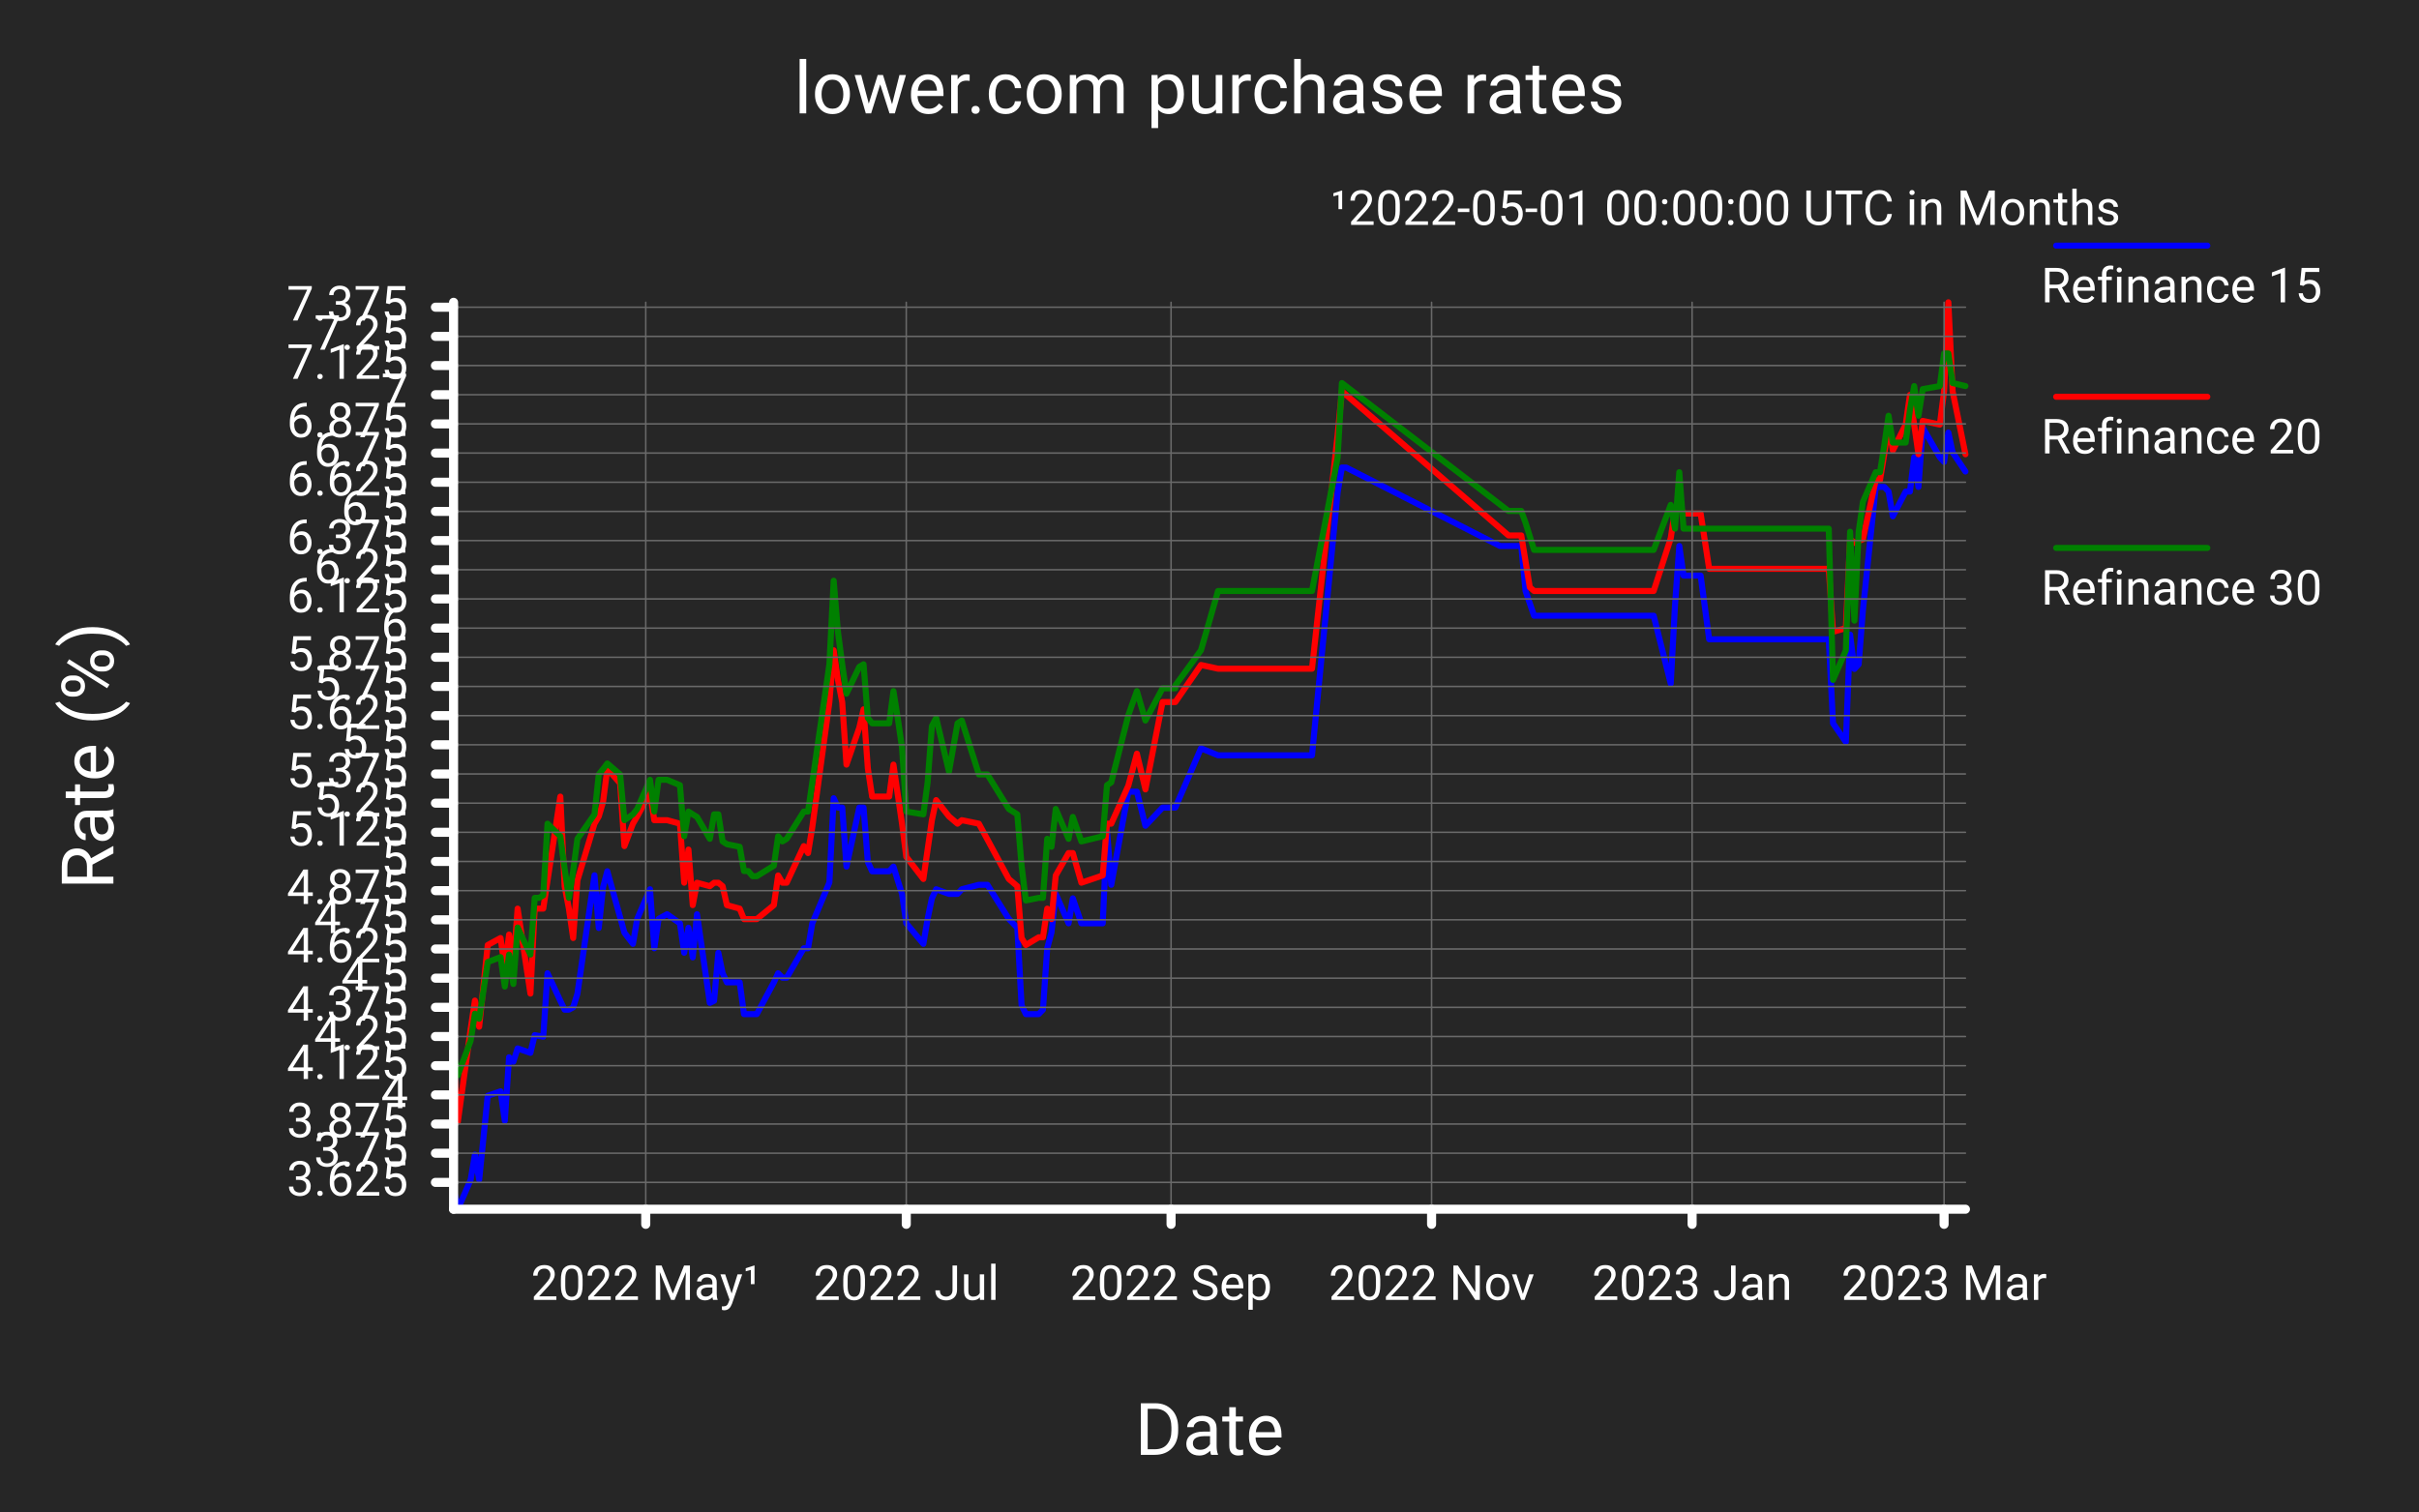
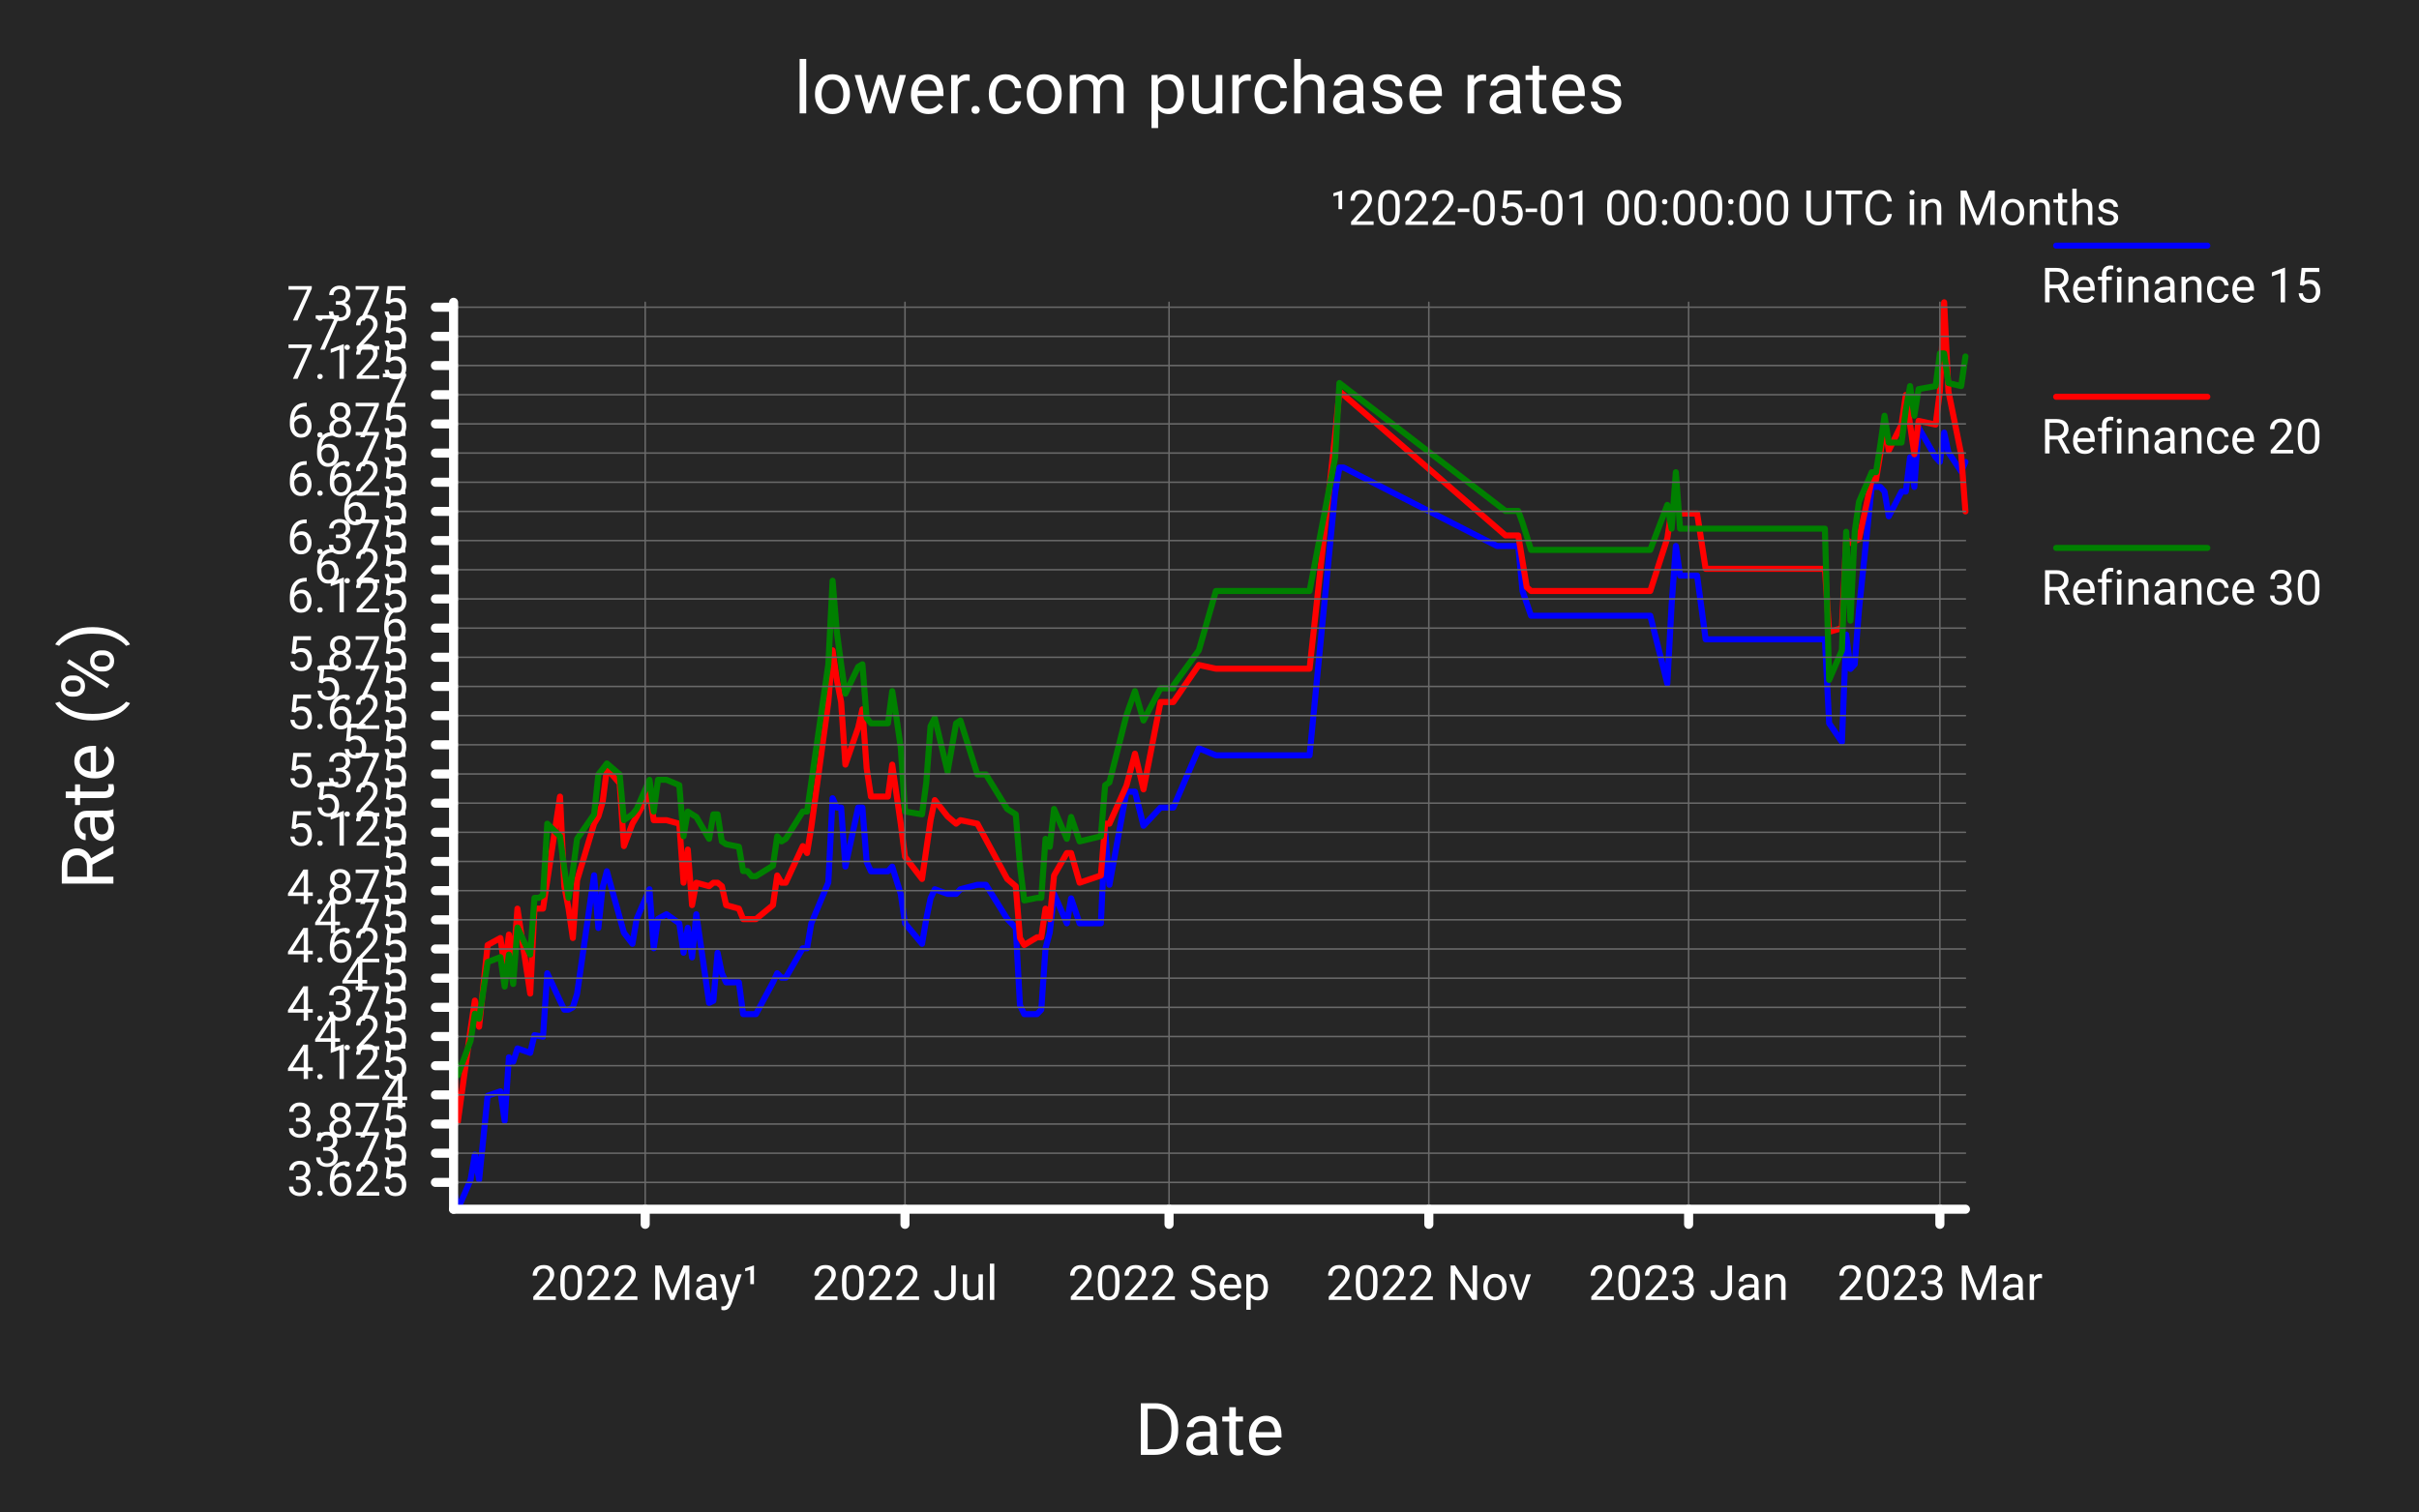
<svg xmlns="http://www.w3.org/2000/svg" class="poloto" width="800" height="500" viewBox="0 0 800 500">
  <style>.poloto{stroke-linecap:round;stroke-linejoin:round;font-family:Roboto,sans-serif;font-size:16px;}.poloto_background{fill:#262626;}.poloto_scatter{stroke-width:7}.poloto_tick_line{stroke:dimgray;stroke-width:0.5}.poloto_line{stroke-width:2}.poloto_text{fill: white;}.poloto_axis_lines{stroke: white;stroke-width:3;fill:none;stroke-dasharray:none}.poloto_title{font-size:24px;dominant-baseline:start;text-anchor:middle;}.poloto_xname{font-size:24px;dominant-baseline:start;text-anchor:middle;}.poloto_yname{font-size:24px;dominant-baseline:start;text-anchor:middle;}.poloto0stroke{stroke:blue;}.poloto1stroke{stroke:red;}.poloto2stroke{stroke:green;}.poloto3stroke{stroke:gold;}.poloto4stroke{stroke:aqua;}.poloto5stroke{stroke:lime;}.poloto6stroke{stroke:orange;}.poloto7stroke{stroke:chocolate;}.poloto0fill{fill:blue;}.poloto1fill{fill:red;}.poloto2fill{fill:green;}.poloto3fill{fill:gold;}.poloto4fill{fill:aqua;}.poloto5fill{fill:lime;}.poloto6fill{fill:orange;}.poloto7fill{fill:chocolate;}</style>
  <circle r="1e5" class="poloto_background" />
  <text class="poloto_text poloto_legend_text" x="675" y="100">Refinance 15</text>
  <line class="poloto_line poloto_legend_icon poloto0stroke poloto0legend" stroke="black" x1="680" x2="730" y1="81.25" y2="81.25" />
-   <path class="poloto_line poloto0stroke" fill="none" stroke="black" d=" M 150.00 393.13 L 151.41 400.00 L 155.65 390.27 L 157.06 381.94 L 158.47 390.27 L 158.47 390.27 L 161.30 362.48 L 165.54 361.01 L 166.95 370.74 L 168.36 349.74 L 169.77 351.21 L 171.19 346.81 L 175.42 348.28 L 176.84 342.41 L 176.84 342.41 L 179.66 342.95 L 181.07 321.95 L 185.31 331.06 L 186.72 333.99 L 188.14 333.99 L 189.55 333.22 L 190.96 328.74 L 196.61 289.53 L 198.02 306.97 L 199.44 293.46 L 200.85 288.21 L 200.85 288.21 L 206.50 308.52 L 209.32 312.22 L 210.73 303.96 L 214.97 294.16 L 216.38 313.69 L 217.80 303.96 L 217.80 303.96 L 220.62 302.42 L 224.86 305.43 L 226.27 315.16 L 226.27 315.16 L 227.68 306.90 L 229.10 316.70 L 230.51 302.42 L 234.75 331.76 L 236.16 331.06 L 237.57 315.16 L 237.57 315.16 L 238.98 321.95 L 240.40 324.96 L 244.63 324.96 L 246.05 335.46 L 247.46 335.46 L 248.87 335.46 L 250.28 335.46 L 255.93 324.96 L 257.34 321.95 L 258.76 323.42 L 260.17 323.42 L 260.17 323.42 L 265.82 313.69 L 267.23 313.69 L 268.64 305.43 L 274.29 291.92 L 275.71 264.05 L 277.12 267.14 L 278.53 267.14 L 279.94 286.67 L 284.18 267.14 L 285.59 267.14 L 287.01 285.13 L 288.42 288.21 L 294.07 288.21 L 295.48 286.67 L 296.89 291.22 L 298.31 295.70 L 299.72 305.43 L 305.37 312.22 L 306.78 303.96 L 308.19 297.17 L 309.60 294.16 L 313.84 295.70 L 316.67 295.70 L 318.08 294.16 L 323.73 292.69 L 323.73 292.69 L 323.73 292.69 L 323.73 292.69 L 323.73 292.69 L 323.73 292.69 L 326.55 292.69 L 326.55 292.69 L 326.55 292.69 L 326.55 292.69 L 326.55 292.69 L 326.55 292.69 L 333.62 303.96 L 336.44 306.90 L 337.85 332.53 L 339.27 335.46 L 343.50 335.46 L 344.92 333.99 L 346.33 313.69 L 347.74 308.44 L 349.15 295.70 L 353.39 305.43 L 353.39 305.43 L 354.80 297.17 L 357.63 305.43 L 357.63 305.43 L 364.69 305.43 L 366.10 274.70 L 367.51 292.69 L 373.16 261.89 L 375.99 261.89 L 375.99 261.89 L 378.81 273.16 L 384.46 267.14 L 384.46 267.14 L 384.46 267.14 L 384.46 267.14 L 384.46 267.14 L 384.46 267.14 L 384.46 267.14 L 384.46 267.14 L 384.46 267.14 L 388.70 267.14 L 397.18 247.53 L 402.82 249.85 L 402.82 249.85 L 407.06 249.85 L 412.71 249.85 L 414.12 249.85 L 414.12 249.85 L 414.12 249.85 L 414.12 249.85 L 414.12 249.85 L 432.49 249.85 L 433.90 249.85 L 442.37 162.92 L 443.79 154.66 L 445.20 154.66 L 496.05 180.60 L 501.69 180.60 L 503.11 180.60 L 504.52 195.50 L 507.34 203.68 L 507.34 203.68 L 512.99 203.68 L 514.41 203.68 L 515.82 203.68 L 517.23 203.68 L 521.47 203.68 L 522.88 203.68 L 525.71 203.68 L 527.12 203.68 L 531.36 203.68 L 532.77 203.68 L 532.77 203.68 L 537.01 203.68 L 541.24 203.68 L 542.66 203.68 L 544.07 203.68 L 545.48 203.68 L 546.89 203.68 L 552.54 226.15 L 553.95 200.21 L 555.37 180.60 L 556.78 190.40 L 561.02 190.40 L 562.43 190.40 L 562.43 190.40 L 565.25 211.48 L 566.67 211.48 L 570.90 211.48 L 572.32 211.48 L 573.73 211.48 L 575.14 211.48 L 576.55 211.48 L 576.55 211.48 L 576.55 211.48 L 576.55 211.48 L 583.62 211.48 L 586.44 211.48 L 590.68 211.48 L 592.09 211.48 L 594.92 211.48 L 596.33 211.48 L 601.98 211.48 L 603.39 211.48 L 604.80 211.48 L 606.21 239.27 L 610.45 245.45 L 611.86 209.93 L 613.28 221.28 L 614.69 219.74 L 616.10 201.75 L 620.34 161.07 L 621.75 161.07 L 623.16 161.07 L 624.58 162.61 L 625.99 170.79 L 630.23 162.61 L 631.64 162.61 L 633.05 151.26 L 634.46 161.07 L 635.88 141.46 L 641.53 151.26 L 642.94 152.80 L 644.35 143.08 L 645.76 149.64 L 650.00 155.97" />
+   <path class="poloto_line poloto0stroke" fill="none" stroke="black" d=" M 150.00 393.13 L 151.41 400.00 L 155.63 390.27 L 157.04 381.94 L 158.45 390.27 L 158.45 390.27 L 161.27 362.48 L 165.49 361.01 L 166.90 370.74 L 168.31 349.74 L 169.72 351.21 L 171.13 346.81 L 175.35 348.28 L 176.76 342.41 L 176.76 342.41 L 179.58 342.95 L 180.99 321.95 L 185.21 331.06 L 186.62 333.99 L 188.03 333.99 L 189.44 333.22 L 190.85 328.74 L 196.48 289.53 L 197.89 306.97 L 199.30 293.46 L 200.70 288.21 L 200.70 288.21 L 206.34 308.52 L 209.15 312.22 L 210.56 303.96 L 214.79 294.16 L 216.20 313.69 L 217.61 303.96 L 217.61 303.96 L 220.42 302.42 L 224.65 305.43 L 226.06 315.16 L 226.06 315.16 L 227.46 306.90 L 228.87 316.70 L 230.28 302.42 L 234.51 331.76 L 235.92 331.06 L 237.32 315.16 L 237.32 315.16 L 238.73 321.95 L 240.14 324.96 L 244.37 324.96 L 245.77 335.46 L 247.18 335.46 L 248.59 335.46 L 250.00 335.46 L 255.63 324.96 L 257.04 321.95 L 258.45 323.42 L 259.86 323.42 L 259.86 323.42 L 265.49 313.69 L 266.90 313.69 L 268.31 305.43 L 273.94 291.92 L 275.35 264.05 L 276.76 267.14 L 278.17 267.14 L 279.58 286.67 L 283.80 267.14 L 285.21 267.14 L 286.62 285.13 L 288.03 288.21 L 293.66 288.21 L 295.07 286.67 L 296.48 291.22 L 297.89 295.70 L 299.30 305.43 L 304.93 312.22 L 306.34 303.96 L 307.75 297.17 L 309.15 294.16 L 313.38 295.70 L 316.20 295.70 L 317.61 294.16 L 323.24 292.69 L 323.24 292.69 L 323.24 292.69 L 323.24 292.69 L 323.24 292.69 L 323.24 292.69 L 326.06 292.69 L 326.06 292.69 L 326.06 292.69 L 326.06 292.69 L 326.06 292.69 L 326.06 292.69 L 333.10 303.96 L 335.92 306.90 L 337.32 332.53 L 338.73 335.46 L 342.96 335.46 L 344.37 333.99 L 345.77 313.69 L 347.18 308.44 L 348.59 295.70 L 352.82 305.43 L 352.82 305.43 L 354.23 297.17 L 357.04 305.43 L 357.04 305.43 L 364.08 305.43 L 365.49 274.70 L 366.90 292.69 L 372.54 261.89 L 375.35 261.89 L 375.35 261.89 L 378.17 273.16 L 383.80 267.14 L 383.80 267.14 L 383.80 267.14 L 383.80 267.14 L 383.80 267.14 L 383.80 267.14 L 383.80 267.14 L 383.80 267.14 L 383.80 267.14 L 388.03 267.14 L 396.48 247.53 L 402.11 249.85 L 402.11 249.85 L 406.34 249.85 L 411.97 249.85 L 413.38 249.85 L 413.38 249.85 L 413.38 249.85 L 413.38 249.85 L 413.38 249.85 L 431.69 249.85 L 433.10 249.85 L 441.55 162.92 L 442.96 154.66 L 444.37 154.66 L 495.07 180.60 L 500.70 180.60 L 502.11 180.60 L 503.52 195.50 L 506.34 203.68 L 506.34 203.68 L 511.97 203.68 L 513.38 203.68 L 514.79 203.68 L 516.20 203.68 L 520.42 203.68 L 521.83 203.68 L 524.65 203.68 L 526.06 203.68 L 530.28 203.68 L 531.69 203.68 L 531.69 203.68 L 535.92 203.68 L 540.14 203.68 L 541.55 203.68 L 542.96 203.68 L 544.37 203.68 L 545.77 203.68 L 551.41 226.15 L 552.82 200.21 L 554.23 180.60 L 555.63 190.40 L 559.86 190.40 L 561.27 190.40 L 561.27 190.40 L 564.08 211.48 L 565.49 211.48 L 569.72 211.48 L 571.13 211.48 L 572.54 211.48 L 573.94 211.48 L 575.35 211.48 L 575.35 211.48 L 575.35 211.48 L 575.35 211.48 L 582.39 211.48 L 585.21 211.48 L 589.44 211.48 L 590.85 211.48 L 593.66 211.48 L 595.07 211.48 L 600.70 211.48 L 602.11 211.48 L 603.52 211.48 L 604.93 239.27 L 609.15 245.45 L 610.56 209.93 L 611.97 221.28 L 613.38 219.74 L 614.79 201.75 L 619.01 161.07 L 620.42 161.07 L 621.83 161.07 L 623.24 162.61 L 624.65 170.79 L 628.87 162.61 L 630.28 162.61 L 631.69 151.26 L 633.10 161.07 L 634.51 141.46 L 640.14 151.26 L 641.55 152.80 L 642.96 143.08 L 644.37 149.64 L 648.59 155.97 L 650.00 152.80" />
  <text class="poloto_text poloto_legend_text" x="675" y="150">Refinance 20</text>
  <line class="poloto_line poloto_legend_icon poloto1stroke poloto1legend" stroke="black" x1="680" x2="730" y1="131.25" y2="131.25" />
-   <path class="poloto_line poloto1stroke" fill="none" stroke="black" d=" M 150.00 350.51 L 151.41 371.13 L 155.65 340.40 L 157.06 330.98 L 158.47 339.63 L 158.47 339.63 L 161.30 312.61 L 165.54 310.29 L 166.95 320.10 L 168.36 309.14 L 169.77 318.94 L 171.19 300.57 L 175.42 328.67 L 176.84 300.57 L 176.84 300.57 L 179.66 300.57 L 179.66 300.57 L 185.31 263.51 L 186.72 293.15 L 188.14 300.57 L 189.55 310.29 L 190.96 291.22 L 196.61 272.47 L 198.02 270.07 L 199.44 265.29 L 200.85 254.32 L 205.08 259.11 L 206.50 279.88 L 209.32 272.47 L 210.73 270.07 L 214.97 262.27 L 216.38 271.31 L 217.80 271.31 L 217.80 271.31 L 220.62 271.31 L 224.86 272.47 L 226.27 292.00 L 226.27 292.00 L 227.68 281.03 L 229.10 299.41 L 230.51 292.00 L 234.75 293.15 L 236.16 292.00 L 237.57 292.00 L 237.57 292.00 L 238.98 293.15 L 240.40 299.41 L 244.63 300.57 L 246.05 304.04 L 247.46 304.04 L 248.87 304.04 L 250.28 304.04 L 255.93 299.41 L 257.34 289.60 L 258.76 292.00 L 260.17 292.00 L 260.17 292.00 L 265.82 279.88 L 267.23 282.19 L 268.64 273.62 L 274.29 232.24 L 275.71 215.11 L 277.12 224.91 L 278.53 232.24 L 279.94 252.93 L 284.18 240.74 L 285.59 234.64 L 287.01 254.17 L 288.42 263.51 L 294.07 263.51 L 295.48 252.93 L 296.89 262.74 L 298.31 272.47 L 299.72 283.43 L 305.37 290.76 L 306.78 281.03 L 308.19 271.31 L 309.60 264.67 L 313.84 270.07 L 316.67 272.47 L 318.08 271.31 L 323.73 272.47 L 323.73 272.47 L 323.73 272.47 L 323.73 272.47 L 323.73 272.47 L 323.73 272.47 L 323.73 272.47 L 323.73 272.47 L 323.73 272.47 L 323.73 272.47 L 323.73 272.47 L 323.73 272.47 L 333.62 290.76 L 336.44 293.15 L 337.85 310.29 L 339.27 312.61 L 343.50 310.06 L 344.92 310.06 L 346.33 300.57 L 347.74 304.04 L 349.15 289.60 L 353.39 282.19 L 353.39 282.19 L 354.80 282.19 L 357.63 292.00 L 357.63 292.00 L 364.69 289.60 L 366.10 272.47 L 367.51 272.47 L 373.16 259.88 L 375.99 249.31 L 375.99 249.31 L 378.81 261.12 L 384.46 232.24 L 384.46 232.24 L 384.46 232.24 L 384.46 232.24 L 384.46 232.24 L 384.46 232.24 L 384.46 232.24 L 384.46 232.24 L 384.46 232.24 L 388.70 232.24 L 397.18 219.97 L 402.82 221.20 L 405.65 221.20 L 407.06 221.20 L 407.06 221.20 L 414.12 221.20 L 415.54 221.20 L 415.54 221.20 L 415.54 221.20 L 415.54 221.20 L 432.49 221.20 L 433.90 221.20 L 442.37 143.85 L 443.79 129.41 L 443.79 129.41 L 498.87 177.12 L 501.69 177.12 L 503.11 177.12 L 505.93 194.26 L 507.34 195.50 L 507.34 195.50 L 512.99 195.50 L 514.41 195.50 L 515.82 195.50 L 517.23 195.50 L 521.47 195.50 L 522.88 195.50 L 525.71 195.50 L 527.12 195.50 L 531.36 195.50 L 532.77 195.50 L 532.77 195.50 L 537.01 195.50 L 541.24 195.50 L 542.66 195.50 L 544.07 195.50 L 545.48 195.50 L 546.89 195.50 L 552.54 178.05 L 553.95 168.55 L 555.37 167.32 L 556.78 169.87 L 561.02 169.87 L 562.43 169.87 L 562.43 169.87 L 565.25 188.16 L 566.67 188.16 L 570.90 188.16 L 572.32 188.16 L 573.73 188.16 L 575.14 188.16 L 576.55 188.16 L 576.55 188.16 L 582.20 188.16 L 582.20 188.16 L 583.62 188.16 L 586.44 188.16 L 590.68 188.16 L 592.09 188.16 L 594.92 188.16 L 596.33 188.16 L 601.98 188.16 L 603.39 188.16 L 604.80 188.16 L 606.21 209.01 L 610.45 207.77 L 611.86 178.36 L 613.28 179.59 L 613.28 179.59 L 616.10 178.36 L 620.34 158.75 L 621.75 158.75 L 623.16 150.26 L 624.58 140.45 L 625.99 149.02 L 630.23 140.45 L 631.64 130.65 L 633.05 140.45 L 634.46 150.26 L 635.88 139.22 L 641.53 140.45 L 642.94 129.41 L 644.35 100.00 L 645.76 129.41 L 650.00 150.26" />
+   <path class="poloto_line poloto1stroke" fill="none" stroke="black" d=" M 150.00 350.51 L 151.41 371.13 L 155.63 340.40 L 157.04 330.98 L 158.45 339.63 L 158.45 339.63 L 161.27 312.61 L 165.49 310.29 L 166.90 320.10 L 168.31 309.14 L 169.72 318.94 L 171.13 300.57 L 175.35 328.67 L 176.76 300.57 L 176.76 300.57 L 179.58 300.57 L 179.58 300.57 L 185.21 263.51 L 186.62 293.15 L 188.03 300.57 L 189.44 310.29 L 190.85 291.22 L 196.48 272.47 L 197.89 270.07 L 199.30 265.29 L 200.70 254.32 L 204.93 259.11 L 206.34 279.88 L 209.15 272.47 L 210.56 270.07 L 214.79 262.27 L 216.20 271.31 L 217.61 271.31 L 217.61 271.31 L 220.42 271.31 L 224.65 272.47 L 226.06 292.00 L 226.06 292.00 L 227.46 281.03 L 228.87 299.41 L 230.28 292.00 L 234.51 293.15 L 235.92 292.00 L 237.32 292.00 L 237.32 292.00 L 238.73 293.15 L 240.14 299.41 L 244.37 300.57 L 245.77 304.04 L 247.18 304.04 L 248.59 304.04 L 250.00 304.04 L 255.63 299.41 L 257.04 289.60 L 258.45 292.00 L 259.86 292.00 L 259.86 292.00 L 265.49 279.88 L 266.90 282.19 L 268.31 273.62 L 273.94 232.24 L 275.35 215.11 L 276.76 224.91 L 278.17 232.24 L 279.58 252.93 L 283.80 240.74 L 285.21 234.64 L 286.62 254.17 L 288.03 263.51 L 293.66 263.51 L 295.07 252.93 L 296.48 262.74 L 297.89 272.47 L 299.30 283.43 L 304.93 290.76 L 306.34 281.03 L 307.75 271.31 L 309.15 264.67 L 313.38 270.07 L 316.20 272.47 L 317.61 271.31 L 323.24 272.47 L 323.24 272.47 L 323.24 272.47 L 323.24 272.47 L 323.24 272.47 L 323.24 272.47 L 323.24 272.47 L 323.24 272.47 L 323.24 272.47 L 323.24 272.47 L 323.24 272.47 L 323.24 272.47 L 333.10 290.76 L 335.92 293.15 L 337.32 310.29 L 338.73 312.61 L 342.96 310.06 L 344.37 310.06 L 345.77 300.57 L 347.18 304.04 L 348.59 289.60 L 352.82 282.19 L 352.82 282.19 L 354.23 282.19 L 357.04 292.00 L 357.04 292.00 L 364.08 289.60 L 365.49 272.47 L 366.90 272.47 L 372.54 259.88 L 375.35 249.31 L 375.35 249.31 L 378.17 261.12 L 383.80 232.24 L 383.80 232.24 L 383.80 232.24 L 383.80 232.24 L 383.80 232.24 L 383.80 232.24 L 383.80 232.24 L 383.80 232.24 L 383.80 232.24 L 388.03 232.24 L 396.48 219.97 L 402.11 221.20 L 404.93 221.20 L 406.34 221.20 L 406.34 221.20 L 413.38 221.20 L 414.79 221.20 L 414.79 221.20 L 414.79 221.20 L 414.79 221.20 L 431.69 221.20 L 433.10 221.20 L 441.55 143.85 L 442.96 129.41 L 442.96 129.41 L 497.89 177.12 L 500.70 177.12 L 502.11 177.12 L 504.93 194.26 L 506.34 195.50 L 506.34 195.50 L 511.97 195.50 L 513.38 195.50 L 514.79 195.50 L 516.20 195.50 L 520.42 195.50 L 521.83 195.50 L 524.65 195.50 L 526.06 195.50 L 530.28 195.50 L 531.69 195.50 L 531.69 195.50 L 535.92 195.50 L 540.14 195.50 L 541.55 195.50 L 542.96 195.50 L 544.37 195.50 L 545.77 195.50 L 551.41 178.05 L 552.82 168.55 L 554.23 167.32 L 555.63 169.87 L 559.86 169.87 L 561.27 169.87 L 561.27 169.87 L 564.08 188.16 L 565.49 188.16 L 569.72 188.16 L 571.13 188.16 L 572.54 188.16 L 573.94 188.16 L 575.35 188.16 L 575.35 188.16 L 580.99 188.16 L 580.99 188.16 L 582.39 188.16 L 585.21 188.16 L 589.44 188.16 L 590.85 188.16 L 593.66 188.16 L 595.07 188.16 L 600.70 188.16 L 602.11 188.16 L 603.52 188.16 L 604.93 209.01 L 609.15 207.77 L 610.56 178.36 L 611.97 179.59 L 611.97 179.59 L 614.79 178.36 L 619.01 158.75 L 620.42 158.75 L 621.83 150.26 L 623.24 140.45 L 624.65 149.02 L 628.87 140.45 L 630.28 130.65 L 631.69 140.45 L 633.10 150.26 L 634.51 139.22 L 640.14 140.45 L 641.55 129.41 L 642.96 100.00 L 644.37 129.41 L 648.59 150.26 L 650.00 169.17" />
  <text class="poloto_text poloto_legend_text" x="675" y="200">Refinance 30</text>
  <line class="poloto_line poloto_legend_icon poloto2stroke poloto2legend" stroke="black" x1="680" x2="730" y1="181.25" y2="181.25" />
-   <path class="poloto_line poloto2stroke" fill="none" stroke="black" d=" M 150.00 348.35 L 151.41 355.69 L 155.65 344.26 L 157.06 335.31 L 158.47 337.00 L 158.47 337.00 L 161.30 318.24 L 165.54 316.62 L 166.95 326.35 L 168.36 315.77 L 169.77 325.50 L 171.19 306.82 L 175.42 315.77 L 176.84 297.01 L 178.25 297.01 L 179.66 296.17 L 181.07 272.47 L 185.31 276.63 L 186.72 287.29 L 188.14 297.01 L 189.55 288.14 L 190.96 277.48 L 196.61 269.38 L 198.02 256.18 L 199.44 254.40 L 200.85 252.55 L 205.08 256.18 L 206.50 271.31 L 209.32 269.38 L 210.73 267.60 L 214.97 257.95 L 216.38 268.45 L 217.80 257.95 L 217.80 257.95 L 220.62 257.95 L 224.86 259.73 L 226.27 276.63 L 226.27 276.63 L 227.68 268.45 L 229.10 269.38 L 230.51 270.23 L 234.75 277.48 L 236.16 269.38 L 237.57 269.38 L 237.57 269.38 L 238.98 278.33 L 240.40 279.26 L 244.63 280.11 L 246.05 288.14 L 247.46 288.14 L 248.87 289.84 L 250.28 289.84 L 255.93 286.36 L 257.34 276.63 L 258.76 278.33 L 260.17 277.48 L 260.17 277.48 L 265.82 268.45 L 267.23 268.45 L 268.64 258.80 L 274.29 219.74 L 275.71 192.10 L 277.12 209.01 L 278.53 219.74 L 279.94 229.46 L 284.18 220.59 L 285.59 219.74 L 287.01 237.49 L 288.42 239.27 L 294.07 239.27 L 295.48 228.62 L 296.89 237.49 L 298.31 247.22 L 299.72 268.45 L 305.37 269.38 L 306.78 258.80 L 308.19 240.20 L 309.60 237.49 L 313.84 255.25 L 316.67 239.27 L 318.08 238.34 L 323.73 256.18 L 323.73 256.18 L 323.73 256.18 L 323.73 256.18 L 323.73 256.18 L 323.73 256.18 L 326.55 256.18 L 326.55 256.18 L 326.55 256.18 L 326.55 256.18 L 326.55 256.18 L 326.55 256.18 L 333.62 267.60 L 336.44 269.38 L 337.85 286.36 L 339.27 297.86 L 343.50 297.01 L 344.92 297.01 L 346.33 277.48 L 347.74 280.11 L 349.15 267.60 L 353.39 277.48 L 353.39 277.48 L 354.80 270.23 L 357.63 278.33 L 357.63 278.33 L 364.69 276.63 L 366.10 259.73 L 367.51 258.80 L 373.16 236.57 L 375.99 228.62 L 375.99 228.62 L 378.81 238.34 L 384.46 227.69 L 384.46 227.69 L 384.46 227.69 L 384.46 227.69 L 384.46 227.69 L 384.46 227.69 L 384.46 227.69 L 384.46 227.69 L 388.70 227.69 L 388.70 226.76 L 397.18 215.11 L 402.82 195.50 L 402.82 195.50 L 407.06 195.50 L 407.06 195.50 L 414.12 195.50 L 415.54 195.50 L 415.54 195.50 L 415.54 195.50 L 415.54 195.50 L 432.49 195.50 L 433.90 195.50 L 442.37 151.34 L 443.79 126.71 L 443.79 126.71 L 498.87 169.02 L 501.69 169.02 L 503.11 169.02 L 504.52 172.95 L 507.34 181.91 L 507.34 181.91 L 512.99 181.91 L 514.41 181.91 L 515.82 181.91 L 517.23 181.91 L 521.47 181.91 L 522.88 181.91 L 525.71 181.91 L 527.12 181.91 L 531.36 181.91 L 532.77 181.91 L 532.77 181.91 L 537.01 181.91 L 541.24 181.91 L 542.66 181.91 L 544.07 181.91 L 545.48 181.91 L 546.89 181.91 L 552.54 167.01 L 553.95 174.88 L 555.37 156.20 L 556.78 174.88 L 561.02 174.88 L 562.43 174.88 L 562.43 174.88 L 565.25 174.88 L 566.67 174.88 L 570.90 174.88 L 572.32 174.88 L 573.73 174.88 L 575.14 174.88 L 576.55 174.88 L 576.55 174.88 L 582.20 174.88 L 582.20 174.88 L 583.62 174.88 L 586.44 174.88 L 590.68 174.88 L 592.09 174.88 L 594.92 174.88 L 596.33 174.88 L 601.98 174.88 L 603.39 174.88 L 604.80 174.88 L 606.21 224.91 L 610.45 215.11 L 611.86 175.89 L 613.28 205.30 L 614.69 175.89 L 616.10 166.01 L 620.34 156.20 L 621.75 156.20 L 623.16 147.32 L 624.58 137.52 L 625.99 146.40 L 630.23 146.40 L 631.64 135.59 L 633.05 127.71 L 634.46 137.52 L 635.88 128.72 L 641.53 127.71 L 642.94 116.91 L 644.35 116.91 L 645.76 126.71 L 650.00 127.71" />
+   <path class="poloto_line poloto2stroke" fill="none" stroke="black" d=" M 150.00 348.35 L 151.41 355.69 L 155.63 344.26 L 157.04 335.31 L 158.45 337.00 L 158.45 337.00 L 161.27 318.24 L 165.49 316.62 L 166.90 326.35 L 168.31 315.77 L 169.72 325.50 L 171.13 306.82 L 175.35 315.77 L 176.76 297.01 L 178.17 297.01 L 179.58 296.17 L 180.99 272.47 L 185.21 276.63 L 186.62 287.29 L 188.03 297.01 L 189.44 288.14 L 190.85 277.48 L 196.48 269.38 L 197.89 256.18 L 199.30 254.40 L 200.70 252.55 L 204.93 256.18 L 206.34 271.31 L 209.15 269.38 L 210.56 267.60 L 214.79 257.95 L 216.20 268.45 L 217.61 257.95 L 217.61 257.95 L 220.42 257.95 L 224.65 259.73 L 226.06 276.63 L 226.06 276.63 L 227.46 268.45 L 228.87 269.38 L 230.28 270.23 L 234.51 277.48 L 235.92 269.38 L 237.32 269.38 L 237.32 269.38 L 238.73 278.33 L 240.14 279.26 L 244.37 280.11 L 245.77 288.14 L 247.18 288.14 L 248.59 289.84 L 250.00 289.84 L 255.63 286.36 L 257.04 276.63 L 258.45 278.33 L 259.86 277.48 L 259.86 277.48 L 265.49 268.45 L 266.90 268.45 L 268.31 258.80 L 273.94 219.74 L 275.35 192.10 L 276.76 209.01 L 278.17 219.74 L 279.58 229.46 L 283.80 220.59 L 285.21 219.74 L 286.62 237.49 L 288.03 239.27 L 293.66 239.27 L 295.07 228.62 L 296.48 237.49 L 297.89 247.22 L 299.30 268.45 L 304.93 269.38 L 306.34 258.80 L 307.75 240.20 L 309.15 237.49 L 313.38 255.25 L 316.20 239.27 L 317.61 238.34 L 323.24 256.18 L 323.24 256.18 L 323.24 256.18 L 323.24 256.18 L 323.24 256.18 L 323.24 256.18 L 326.06 256.18 L 326.06 256.18 L 326.06 256.18 L 326.06 256.18 L 326.06 256.18 L 326.06 256.18 L 333.10 267.60 L 335.92 269.38 L 337.32 286.36 L 338.73 297.86 L 342.96 297.01 L 344.37 297.01 L 345.77 277.48 L 347.18 280.11 L 348.59 267.60 L 352.82 277.48 L 352.82 277.48 L 354.23 270.23 L 357.04 278.33 L 357.04 278.33 L 364.08 276.63 L 365.49 259.73 L 366.90 258.80 L 372.54 236.57 L 375.35 228.62 L 375.35 228.62 L 378.17 238.34 L 383.80 227.69 L 383.80 227.69 L 383.80 227.69 L 383.80 227.69 L 383.80 227.69 L 383.80 227.69 L 383.80 227.69 L 383.80 227.69 L 388.03 227.69 L 388.03 226.76 L 396.48 215.11 L 402.11 195.50 L 402.11 195.50 L 406.34 195.50 L 406.34 195.50 L 413.38 195.50 L 414.79 195.50 L 414.79 195.50 L 414.79 195.50 L 414.79 195.50 L 431.69 195.50 L 433.10 195.50 L 441.55 151.34 L 442.96 126.71 L 442.96 126.71 L 497.89 169.02 L 500.70 169.02 L 502.11 169.02 L 503.52 172.95 L 506.34 181.91 L 506.34 181.91 L 511.97 181.91 L 513.38 181.91 L 514.79 181.91 L 516.20 181.91 L 520.42 181.91 L 521.83 181.91 L 524.65 181.91 L 526.06 181.91 L 530.28 181.91 L 531.69 181.91 L 531.69 181.91 L 535.92 181.91 L 540.14 181.91 L 541.55 181.91 L 542.96 181.91 L 544.37 181.91 L 545.77 181.91 L 551.41 167.01 L 552.82 174.88 L 554.23 156.20 L 555.63 174.88 L 559.86 174.88 L 561.27 174.88 L 561.27 174.88 L 564.08 174.88 L 565.49 174.88 L 569.72 174.88 L 571.13 174.88 L 572.54 174.88 L 573.94 174.88 L 575.35 174.88 L 575.35 174.88 L 580.99 174.88 L 580.99 174.88 L 582.39 174.88 L 585.21 174.88 L 589.44 174.88 L 590.85 174.88 L 593.66 174.88 L 595.07 174.88 L 600.70 174.88 L 602.11 174.88 L 603.52 174.88 L 604.93 224.91 L 609.15 215.11 L 610.56 175.89 L 611.97 205.30 L 613.38 175.89 L 614.79 166.01 L 619.01 156.20 L 620.42 156.20 L 621.83 147.32 L 623.24 137.52 L 624.65 146.40 L 628.87 146.40 L 630.28 135.59 L 631.69 127.71 L 633.10 137.52 L 634.51 128.72 L 640.14 127.71 L 641.55 116.91 L 642.96 116.91 L 644.37 126.71 L 648.59 127.71 L 650.00 117.91" />
  <text class="poloto_labels poloto_text poloto_title" x="400" y="37.5">lower.com purchase rates</text>
  <text class="poloto_labels poloto_text poloto_xname" x="400" y="481.25">Date</text>
  <text class="poloto_labels poloto_text poloto_yname" transform="rotate(-90,37.5,250)" x="37.5" y="250">Rate (%)</text>
  <text class="poloto_tick_labels poloto_text" dominant-baseline="middle" text-anchor="start" x="150" y="70" />
  <line class="poloto_axis_lines" stroke="black" x1="150" x2="144" y1="391.122" y2="391.122" />
  <line class="poloto_tick_line" stroke="black" x1="150" x2="650" y1="391.122" y2="391.122" />
  <text class="poloto_tick_labels poloto_text" dominant-baseline="middle" text-anchor="end" x="135" y="391.122">3.625</text>
  <line class="poloto_axis_lines" stroke="black" x1="150" x2="144" y1="381.472" y2="381.472" />
  <line class="poloto_tick_line" stroke="black" x1="150" x2="650" y1="381.472" y2="381.472" />
  <text class="poloto_tick_labels poloto_text" dominant-baseline="middle" text-anchor="end" x="135" y="381.472">3.75</text>
  <line class="poloto_axis_lines" stroke="black" x1="150" x2="144" y1="371.822" y2="371.822" />
  <line class="poloto_tick_line" stroke="black" x1="150" x2="650" y1="371.822" y2="371.822" />
  <text class="poloto_tick_labels poloto_text" dominant-baseline="middle" text-anchor="end" x="135" y="371.822">3.875</text>
  <line class="poloto_axis_lines" stroke="black" x1="150" x2="144" y1="362.172" y2="362.172" />
  <line class="poloto_tick_line" stroke="black" x1="150" x2="650" y1="362.172" y2="362.172" />
  <text class="poloto_tick_labels poloto_text" dominant-baseline="middle" text-anchor="end" x="135" y="362.172">4</text>
  <line class="poloto_axis_lines" stroke="black" x1="150" x2="144" y1="352.522" y2="352.522" />
  <line class="poloto_tick_line" stroke="black" x1="150" x2="650" y1="352.522" y2="352.522" />
  <text class="poloto_tick_labels poloto_text" dominant-baseline="middle" text-anchor="end" x="135" y="352.522">4.125</text>
  <line class="poloto_axis_lines" stroke="black" x1="150" x2="144" y1="342.872" y2="342.872" />
  <line class="poloto_tick_line" stroke="black" x1="150" x2="650" y1="342.872" y2="342.872" />
  <text class="poloto_tick_labels poloto_text" dominant-baseline="middle" text-anchor="end" x="135" y="342.872">4.25</text>
  <line class="poloto_axis_lines" stroke="black" x1="150" x2="144" y1="333.222" y2="333.222" />
  <line class="poloto_tick_line" stroke="black" x1="150" x2="650" y1="333.222" y2="333.222" />
  <text class="poloto_tick_labels poloto_text" dominant-baseline="middle" text-anchor="end" x="135" y="333.222">4.375</text>
  <line class="poloto_axis_lines" stroke="black" x1="150" x2="144" y1="323.572" y2="323.572" />
  <line class="poloto_tick_line" stroke="black" x1="150" x2="650" y1="323.572" y2="323.572" />
  <text class="poloto_tick_labels poloto_text" dominant-baseline="middle" text-anchor="end" x="135" y="323.572">4.5</text>
  <line class="poloto_axis_lines" stroke="black" x1="150" x2="144" y1="313.922" y2="313.922" />
  <line class="poloto_tick_line" stroke="black" x1="150" x2="650" y1="313.922" y2="313.922" />
  <text class="poloto_tick_labels poloto_text" dominant-baseline="middle" text-anchor="end" x="135" y="313.922">4.625</text>
  <line class="poloto_axis_lines" stroke="black" x1="150" x2="144" y1="304.272" y2="304.272" />
  <line class="poloto_tick_line" stroke="black" x1="150" x2="650" y1="304.272" y2="304.272" />
  <text class="poloto_tick_labels poloto_text" dominant-baseline="middle" text-anchor="end" x="135" y="304.272">4.75</text>
  <line class="poloto_axis_lines" stroke="black" x1="150" x2="144" y1="294.622" y2="294.622" />
  <line class="poloto_tick_line" stroke="black" x1="150" x2="650" y1="294.622" y2="294.622" />
  <text class="poloto_tick_labels poloto_text" dominant-baseline="middle" text-anchor="end" x="135" y="294.622">4.875</text>
  <line class="poloto_axis_lines" stroke="black" x1="150" x2="144" y1="284.972" y2="284.972" />
  <line class="poloto_tick_line" stroke="black" x1="150" x2="650" y1="284.972" y2="284.972" />
  <text class="poloto_tick_labels poloto_text" dominant-baseline="middle" text-anchor="end" x="135" y="284.972">5</text>
  <line class="poloto_axis_lines" stroke="black" x1="150" x2="144" y1="275.322" y2="275.322" />
  <line class="poloto_tick_line" stroke="black" x1="150" x2="650" y1="275.322" y2="275.322" />
  <text class="poloto_tick_labels poloto_text" dominant-baseline="middle" text-anchor="end" x="135" y="275.322">5.125</text>
  <line class="poloto_axis_lines" stroke="black" x1="150" x2="144" y1="265.672" y2="265.672" />
  <line class="poloto_tick_line" stroke="black" x1="150" x2="650" y1="265.672" y2="265.672" />
  <text class="poloto_tick_labels poloto_text" dominant-baseline="middle" text-anchor="end" x="135" y="265.672">5.25</text>
  <line class="poloto_axis_lines" stroke="black" x1="150" x2="144" y1="256.022" y2="256.022" />
  <line class="poloto_tick_line" stroke="black" x1="150" x2="650" y1="256.022" y2="256.022" />
  <text class="poloto_tick_labels poloto_text" dominant-baseline="middle" text-anchor="end" x="135" y="256.022">5.375</text>
  <line class="poloto_axis_lines" stroke="black" x1="150" x2="144" y1="246.372" y2="246.372" />
  <line class="poloto_tick_line" stroke="black" x1="150" x2="650" y1="246.372" y2="246.372" />
  <text class="poloto_tick_labels poloto_text" dominant-baseline="middle" text-anchor="end" x="135" y="246.372">5.5</text>
  <line class="poloto_axis_lines" stroke="black" x1="150" x2="144" y1="236.722" y2="236.722" />
  <line class="poloto_tick_line" stroke="black" x1="150" x2="650" y1="236.722" y2="236.722" />
  <text class="poloto_tick_labels poloto_text" dominant-baseline="middle" text-anchor="end" x="135" y="236.722">5.625</text>
  <line class="poloto_axis_lines" stroke="black" x1="150" x2="144" y1="227.072" y2="227.072" />
  <line class="poloto_tick_line" stroke="black" x1="150" x2="650" y1="227.072" y2="227.072" />
  <text class="poloto_tick_labels poloto_text" dominant-baseline="middle" text-anchor="end" x="135" y="227.072">5.75</text>
  <line class="poloto_axis_lines" stroke="black" x1="150" x2="144" y1="217.422" y2="217.422" />
  <line class="poloto_tick_line" stroke="black" x1="150" x2="650" y1="217.422" y2="217.422" />
  <text class="poloto_tick_labels poloto_text" dominant-baseline="middle" text-anchor="end" x="135" y="217.422">5.875</text>
  <line class="poloto_axis_lines" stroke="black" x1="150" x2="144" y1="207.771" y2="207.771" />
  <line class="poloto_tick_line" stroke="black" x1="150" x2="650" y1="207.771" y2="207.771" />
  <text class="poloto_tick_labels poloto_text" dominant-baseline="middle" text-anchor="end" x="135" y="207.771">6</text>
  <line class="poloto_axis_lines" stroke="black" x1="150" x2="144" y1="198.121" y2="198.121" />
  <line class="poloto_tick_line" stroke="black" x1="150" x2="650" y1="198.121" y2="198.121" />
  <text class="poloto_tick_labels poloto_text" dominant-baseline="middle" text-anchor="end" x="135" y="198.121">6.125</text>
  <line class="poloto_axis_lines" stroke="black" x1="150" x2="144" y1="188.471" y2="188.471" />
  <line class="poloto_tick_line" stroke="black" x1="150" x2="650" y1="188.471" y2="188.471" />
  <text class="poloto_tick_labels poloto_text" dominant-baseline="middle" text-anchor="end" x="135" y="188.471">6.25</text>
  <line class="poloto_axis_lines" stroke="black" x1="150" x2="144" y1="178.821" y2="178.821" />
  <line class="poloto_tick_line" stroke="black" x1="150" x2="650" y1="178.821" y2="178.821" />
  <text class="poloto_tick_labels poloto_text" dominant-baseline="middle" text-anchor="end" x="135" y="178.821">6.375</text>
  <line class="poloto_axis_lines" stroke="black" x1="150" x2="144" y1="169.171" y2="169.171" />
  <line class="poloto_tick_line" stroke="black" x1="150" x2="650" y1="169.171" y2="169.171" />
  <text class="poloto_tick_labels poloto_text" dominant-baseline="middle" text-anchor="end" x="135" y="169.171">6.5</text>
  <line class="poloto_axis_lines" stroke="black" x1="150" x2="144" y1="159.521" y2="159.521" />
  <line class="poloto_tick_line" stroke="black" x1="150" x2="650" y1="159.521" y2="159.521" />
  <text class="poloto_tick_labels poloto_text" dominant-baseline="middle" text-anchor="end" x="135" y="159.521">6.625</text>
  <line class="poloto_axis_lines" stroke="black" x1="150" x2="144" y1="149.871" y2="149.871" />
  <line class="poloto_tick_line" stroke="black" x1="150" x2="650" y1="149.871" y2="149.871" />
  <text class="poloto_tick_labels poloto_text" dominant-baseline="middle" text-anchor="end" x="135" y="149.871">6.75</text>
  <line class="poloto_axis_lines" stroke="black" x1="150" x2="144" y1="140.221" y2="140.221" />
  <line class="poloto_tick_line" stroke="black" x1="150" x2="650" y1="140.221" y2="140.221" />
  <text class="poloto_tick_labels poloto_text" dominant-baseline="middle" text-anchor="end" x="135" y="140.221">6.875</text>
  <line class="poloto_axis_lines" stroke="black" x1="150" x2="144" y1="130.571" y2="130.571" />
  <line class="poloto_tick_line" stroke="black" x1="150" x2="650" y1="130.571" y2="130.571" />
  <text class="poloto_tick_labels poloto_text" dominant-baseline="middle" text-anchor="end" x="135" y="130.571">7</text>
  <line class="poloto_axis_lines" stroke="black" x1="150" x2="144" y1="120.921" y2="120.921" />
  <line class="poloto_tick_line" stroke="black" x1="150" x2="650" y1="120.921" y2="120.921" />
  <text class="poloto_tick_labels poloto_text" dominant-baseline="middle" text-anchor="end" x="135" y="120.921">7.125</text>
  <line class="poloto_axis_lines" stroke="black" x1="150" x2="144" y1="111.271" y2="111.271" />
  <line class="poloto_tick_line" stroke="black" x1="150" x2="650" y1="111.271" y2="111.271" />
  <text class="poloto_tick_labels poloto_text" dominant-baseline="middle" text-anchor="end" x="135" y="111.271">7.25</text>
  <line class="poloto_axis_lines" stroke="black" x1="150" x2="144" y1="101.621" y2="101.621" />
  <line class="poloto_tick_line" stroke="black" x1="150" x2="650" y1="101.621" y2="101.621" />
  <text class="poloto_tick_labels poloto_text" dominant-baseline="middle" text-anchor="end" x="135" y="101.621">7.375</text>
  <text class="poloto_tick_labels poloto_text" dominant-baseline="middle" text-anchor="start" x="440" y="70">¹2022-05-01 00:00:00 UTC in Months</text>
-   <line class="poloto_axis_lines" stroke="black" x1="213.559" x2="213.559" y1="400" y2="405" />
-   <line class="poloto_tick_line" stroke="black" x1="213.559" x2="213.559" y1="400" y2="100" />
-   <text class="poloto_tick_labels poloto_text" dominant-baseline="start" text-anchor="middle" x="213.559" y="430">2022 May¹</text>
-   <line class="poloto_axis_lines" stroke="black" x1="299.718" x2="299.718" y1="400" y2="405" />
-   <line class="poloto_tick_line" stroke="black" x1="299.718" x2="299.718" y1="400" y2="100" />
-   <text class="poloto_tick_labels poloto_text" dominant-baseline="start" text-anchor="middle" x="299.718" y="430">2022 Jul</text>
-   <line class="poloto_axis_lines" stroke="black" x1="387.288" x2="387.288" y1="400" y2="405" />
-   <line class="poloto_tick_line" stroke="black" x1="387.288" x2="387.288" y1="400" y2="100" />
-   <text class="poloto_tick_labels poloto_text" dominant-baseline="start" text-anchor="middle" x="387.288" y="430">2022 Sep</text>
-   <line class="poloto_axis_lines" stroke="black" x1="473.446" x2="473.446" y1="400" y2="405" />
-   <line class="poloto_tick_line" stroke="black" x1="473.446" x2="473.446" y1="400" y2="100" />
-   <text class="poloto_tick_labels poloto_text" dominant-baseline="start" text-anchor="middle" x="473.446" y="430">2022 Nov</text>
-   <line class="poloto_axis_lines" stroke="black" x1="559.605" x2="559.605" y1="400" y2="405" />
-   <line class="poloto_tick_line" stroke="black" x1="559.605" x2="559.605" y1="400" y2="100" />
-   <text class="poloto_tick_labels poloto_text" dominant-baseline="start" text-anchor="middle" x="559.605" y="430">2023 Jan</text>
-   <line class="poloto_axis_lines" stroke="black" x1="642.938" x2="642.938" y1="400" y2="405" />
-   <line class="poloto_tick_line" stroke="black" x1="642.938" x2="642.938" y1="400" y2="100" />
-   <text class="poloto_tick_labels poloto_text" dominant-baseline="start" text-anchor="middle" x="642.938" y="430">2023 Mar</text>
+   <line class="poloto_axis_lines" stroke="black" x1="213.38" x2="213.38" y1="400" y2="405" />
+   <line class="poloto_tick_line" stroke="black" x1="213.38" x2="213.38" y1="400" y2="100" />
+   <text class="poloto_tick_labels poloto_text" dominant-baseline="start" text-anchor="middle" x="213.38" y="430">2022 May¹</text>
+   <line class="poloto_axis_lines" stroke="black" x1="299.296" x2="299.296" y1="400" y2="405" />
+   <line class="poloto_tick_line" stroke="black" x1="299.296" x2="299.296" y1="400" y2="100" />
+   <text class="poloto_tick_labels poloto_text" dominant-baseline="start" text-anchor="middle" x="299.296" y="430">2022 Jul</text>
+   <line class="poloto_axis_lines" stroke="black" x1="386.62" x2="386.62" y1="400" y2="405" />
+   <line class="poloto_tick_line" stroke="black" x1="386.62" x2="386.62" y1="400" y2="100" />
+   <text class="poloto_tick_labels poloto_text" dominant-baseline="start" text-anchor="middle" x="386.62" y="430">2022 Sep</text>
+   <line class="poloto_axis_lines" stroke="black" x1="472.535" x2="472.535" y1="400" y2="405" />
+   <line class="poloto_tick_line" stroke="black" x1="472.535" x2="472.535" y1="400" y2="100" />
+   <text class="poloto_tick_labels poloto_text" dominant-baseline="start" text-anchor="middle" x="472.535" y="430">2022 Nov</text>
+   <line class="poloto_axis_lines" stroke="black" x1="558.451" x2="558.451" y1="400" y2="405" />
+   <line class="poloto_tick_line" stroke="black" x1="558.451" x2="558.451" y1="400" y2="100" />
+   <text class="poloto_tick_labels poloto_text" dominant-baseline="start" text-anchor="middle" x="558.451" y="430">2023 Jan</text>
+   <line class="poloto_axis_lines" stroke="black" x1="641.549" x2="641.549" y1="400" y2="405" />
+   <line class="poloto_tick_line" stroke="black" x1="641.549" x2="641.549" y1="400" y2="100" />
+   <text class="poloto_tick_labels poloto_text" dominant-baseline="start" text-anchor="middle" x="641.549" y="430">2023 Mar</text>
  <path stroke="black" fill="none" class="poloto_axis_lines" d=" M 150 400 L 650 400" />
  <path stroke="black" fill="none" class="poloto_axis_lines" d=" M 150 400 L 150 100" />
</svg>
